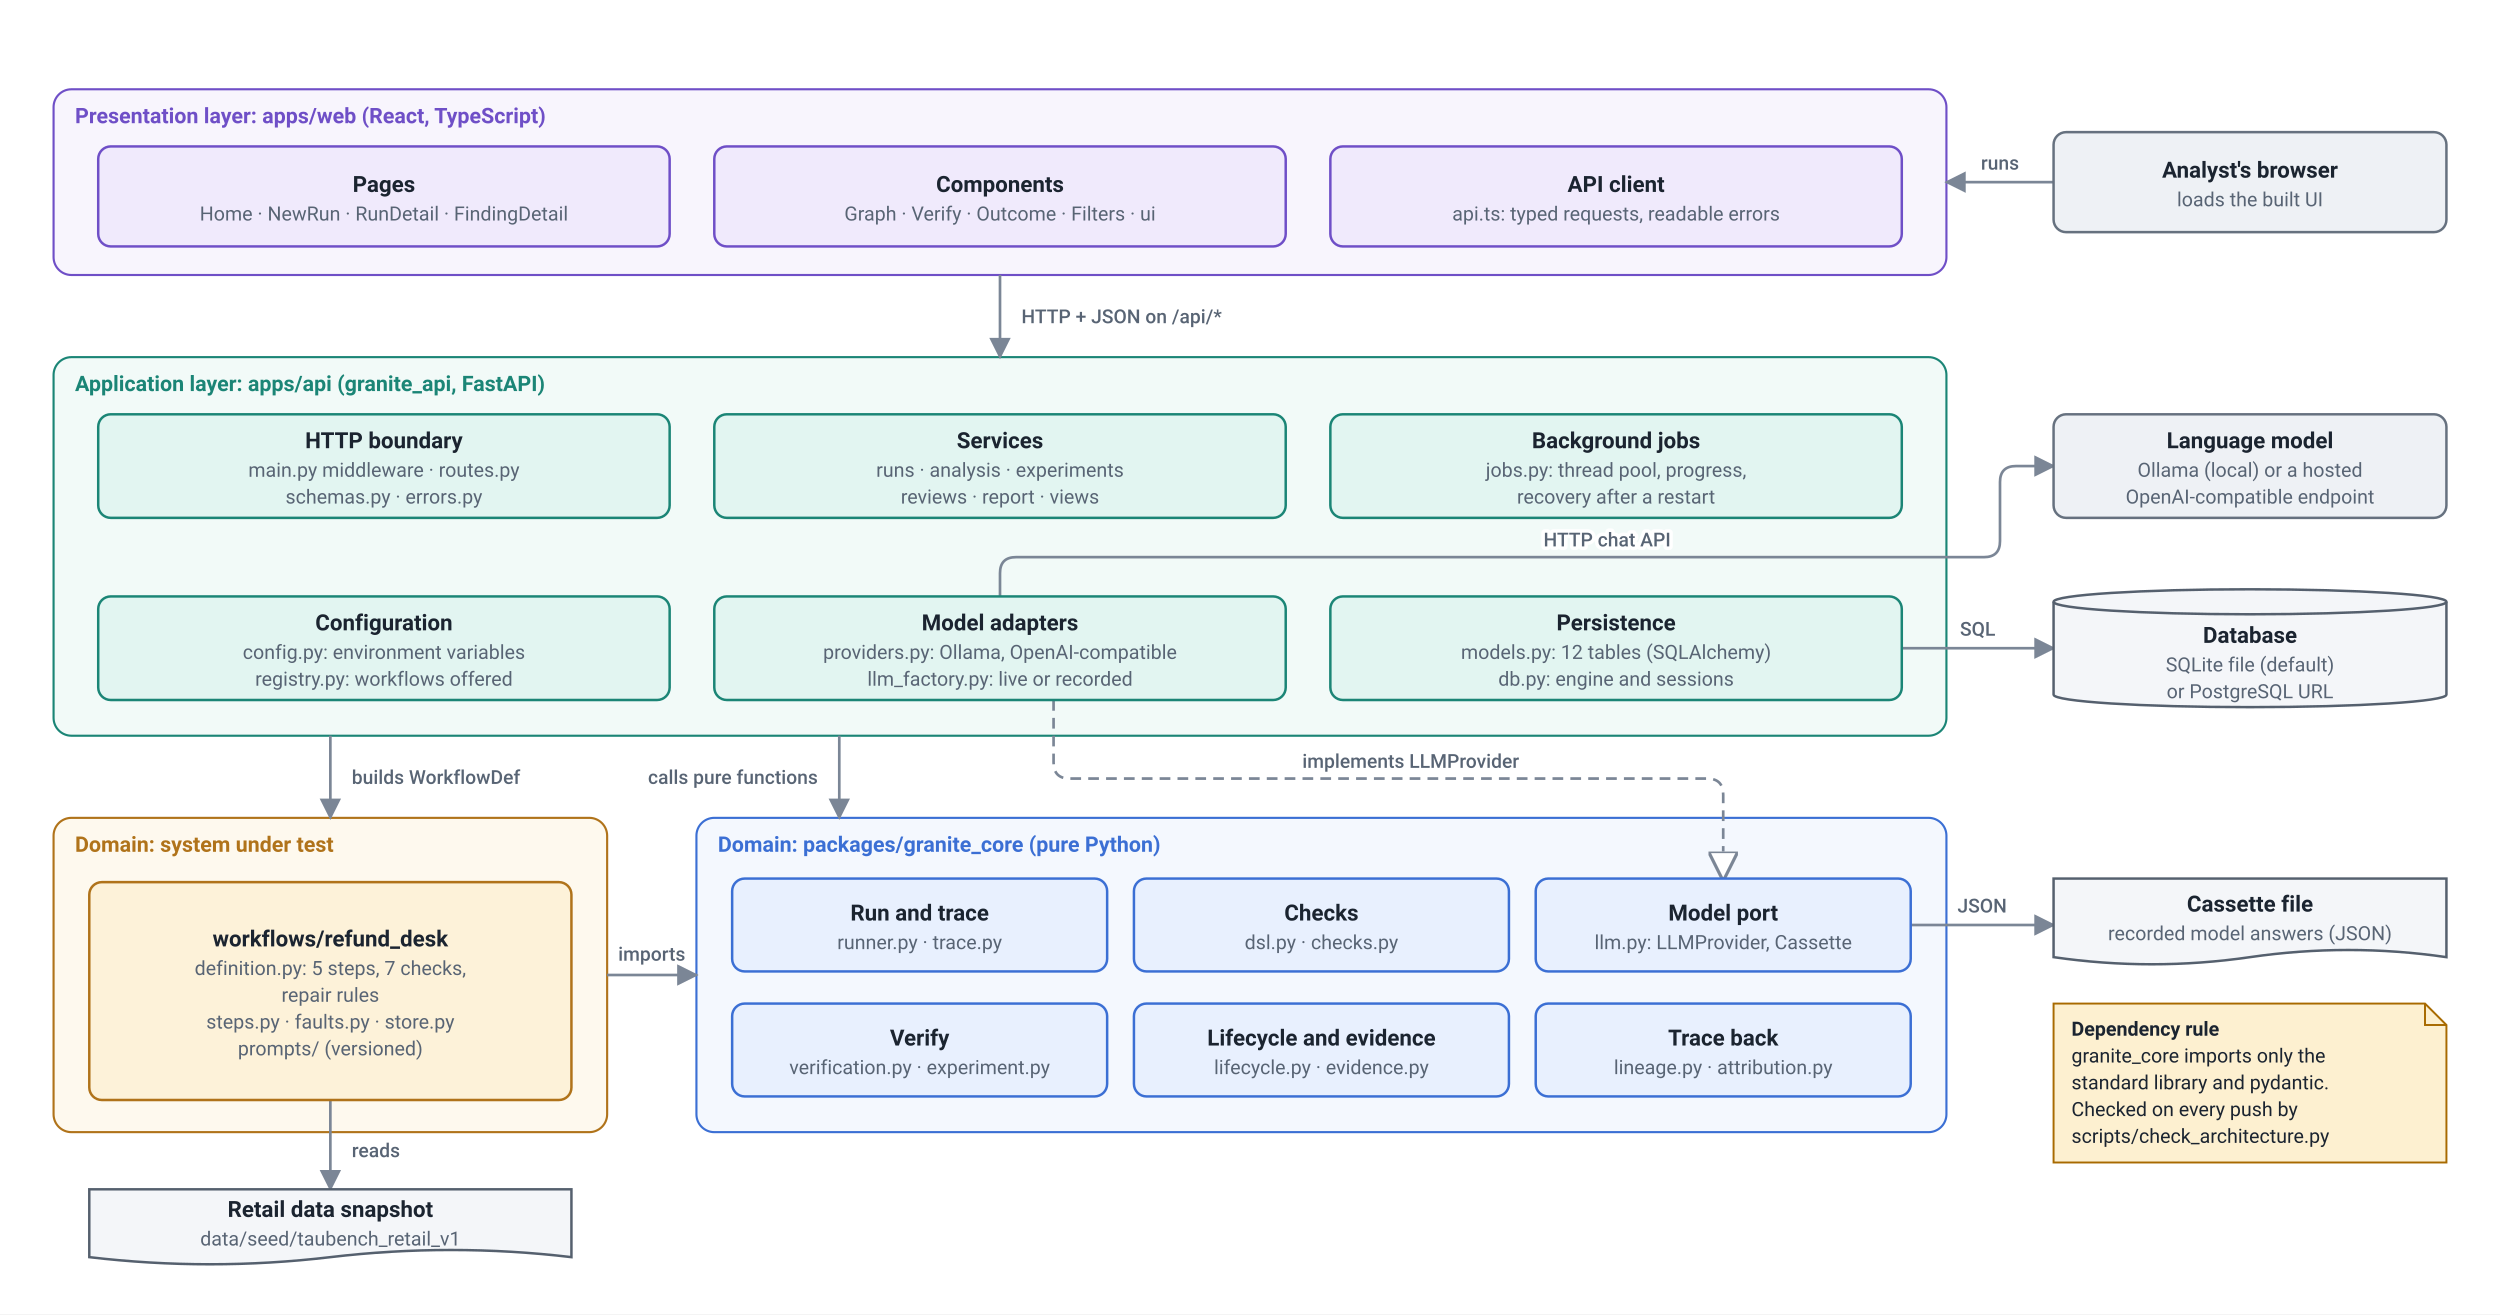
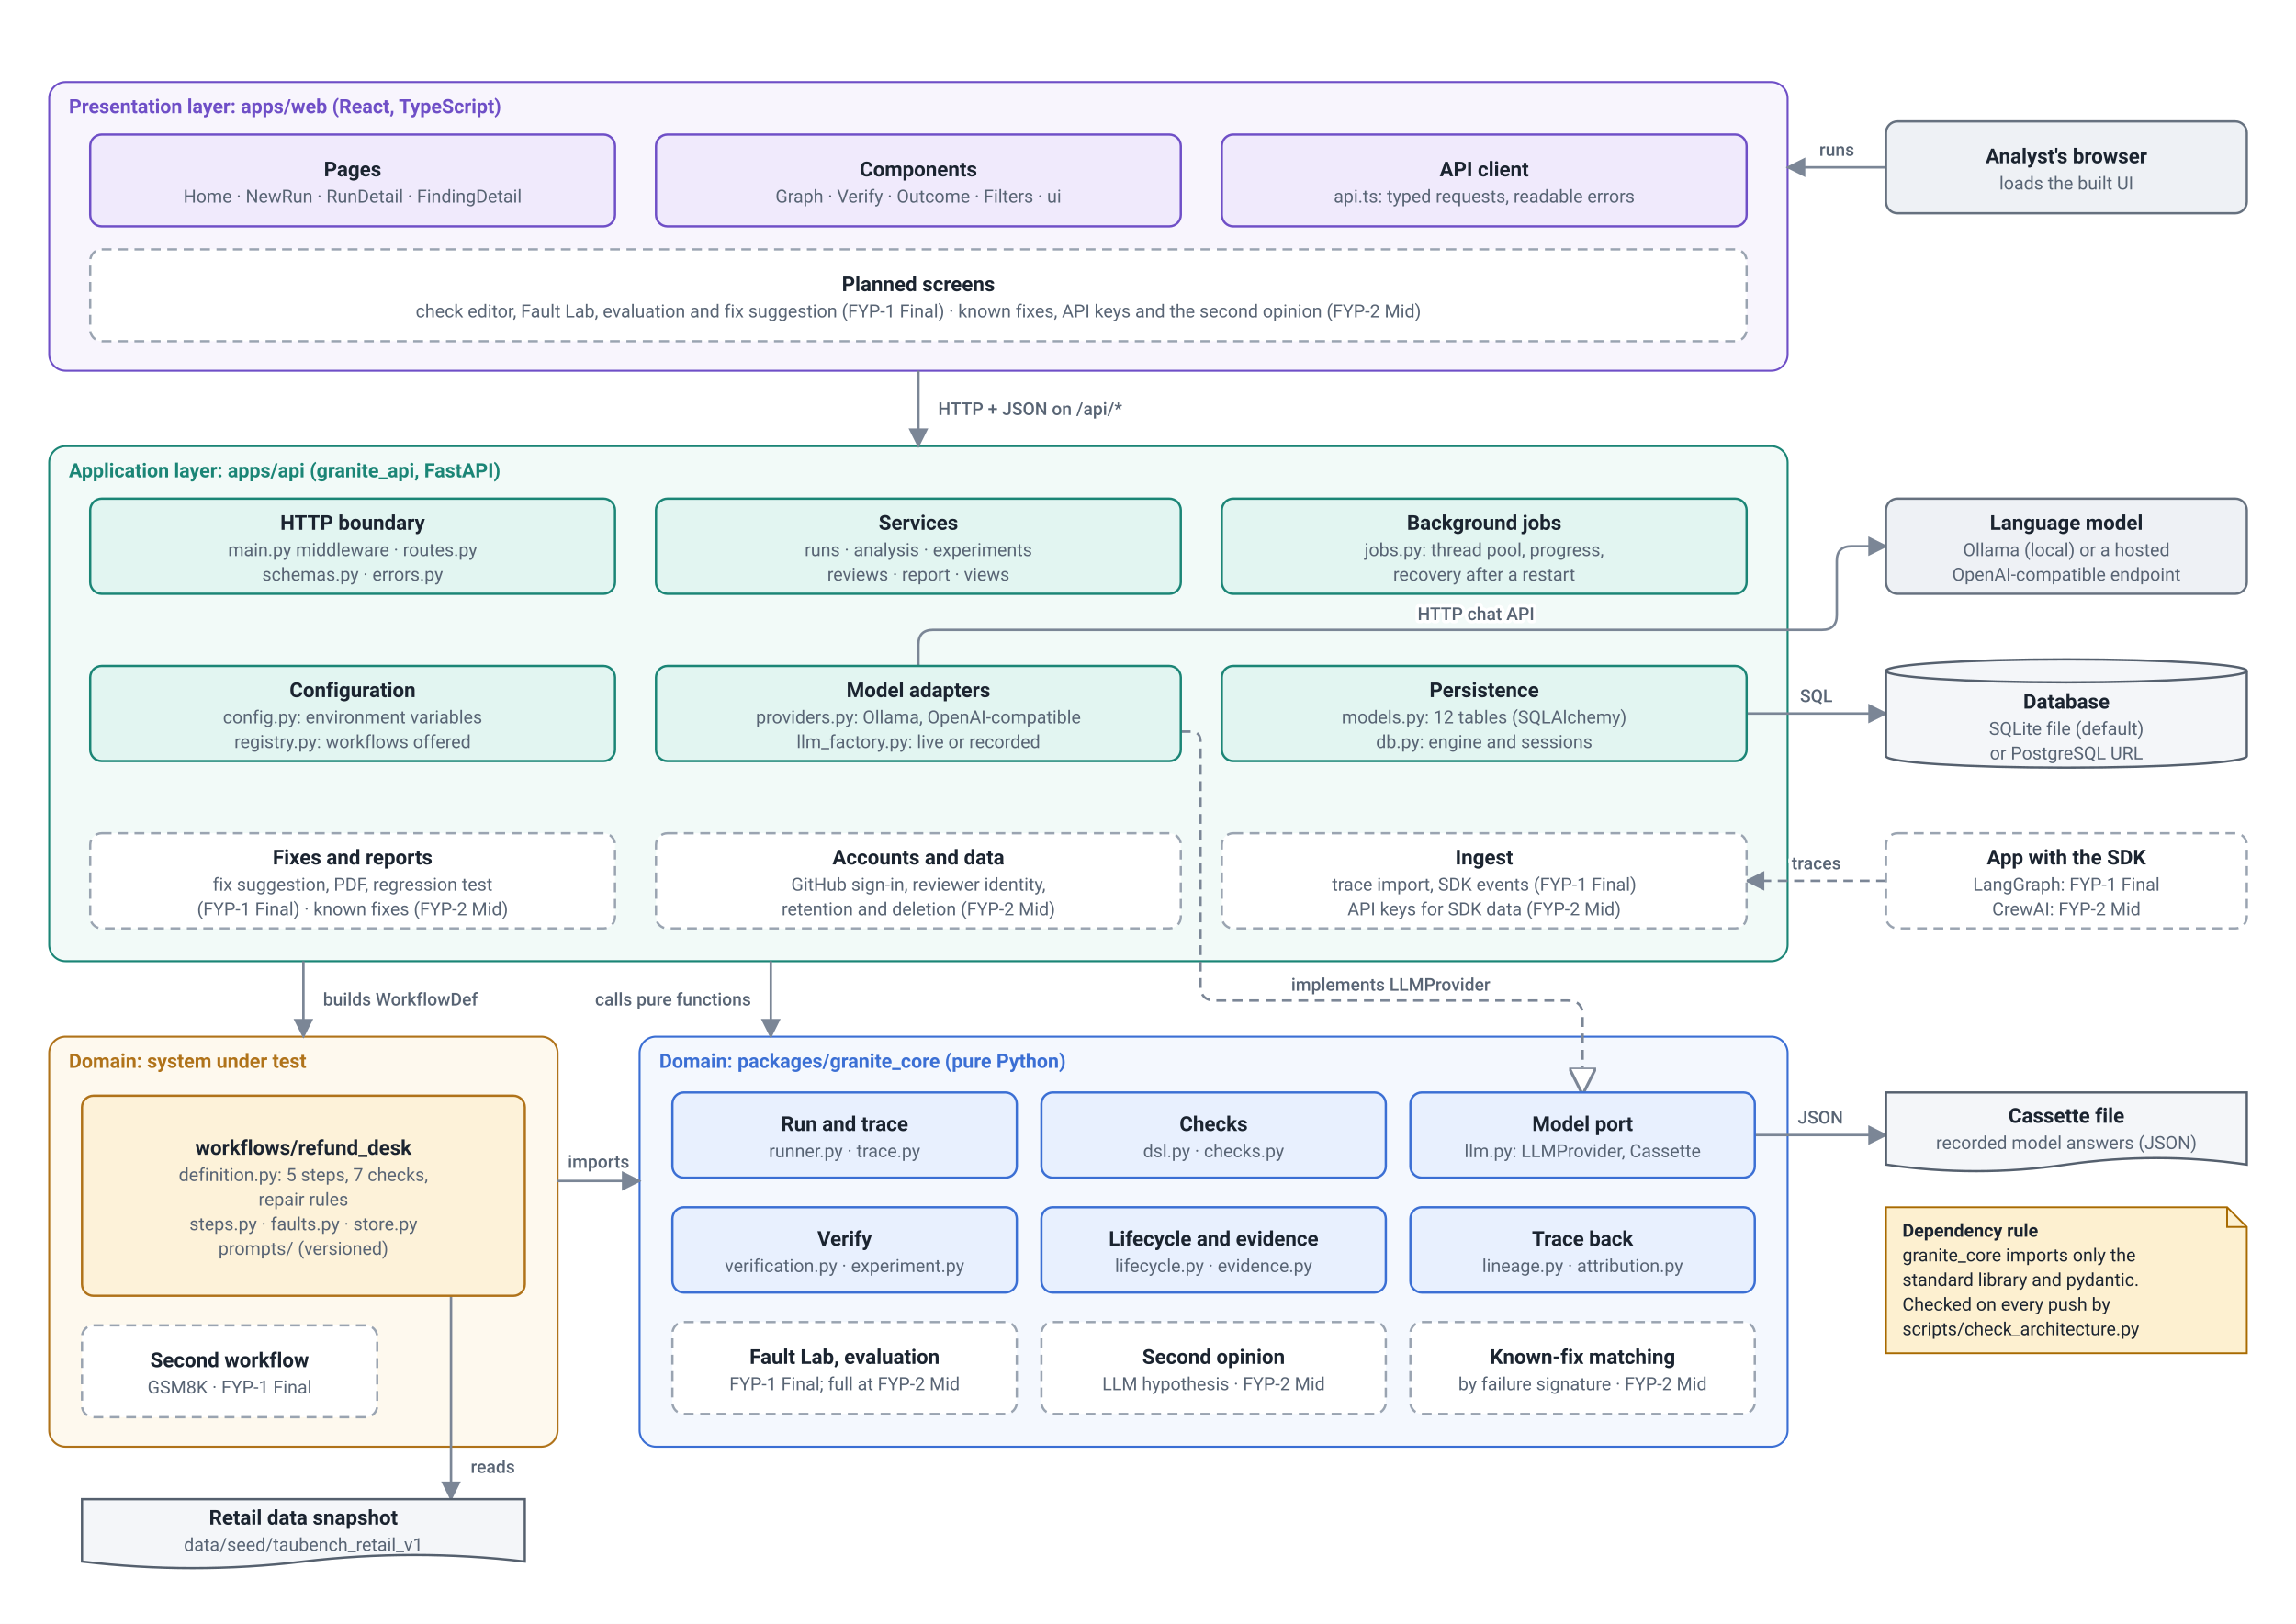
- <svg xmlns="http://www.w3.org/2000/svg" viewBox="0 0 1400 736" width="1400" height="736" role="img" aria-labelledby="layer-diagram-t layer-diagram-d" data-diagram="layer-diagram">
+ <svg xmlns="http://www.w3.org/2000/svg" viewBox="0 0 1400 990" width="1400" height="990" role="img" aria-labelledby="layer-diagram-t layer-diagram-d" data-diagram="layer-diagram">
  <style>text{font-family:'Segoe UI', system-ui, -apple-system, Roboto, 'Helvetica Neue', Arial, sans-serif;} .halo{paint-order:stroke;stroke:#ffffff;stroke-width:4px;stroke-linejoin:round;} .node:focus{outline:none;} .node:focus &gt; :first-child, .node:focus &gt; rect{stroke-width:2.6;}</style>
  <defs>
    <marker id="layer-diagram-arrow" viewBox="0 0 10 10" refX="9" refY="5" markerWidth="8" markerHeight="8" orient="auto-start-reverse">
      <path d="M0 0 L10 5 L0 10 Z" fill="#7b8696" />
    </marker>
    <marker id="layer-diagram-open" viewBox="0 0 10 10" refX="9" refY="5" markerWidth="9" markerHeight="9" orient="auto-start-reverse">
      <path d="M0 0 L10 5 L0 10" fill="none" stroke="#7b8696" stroke-width="1.6" />
    </marker>
    <marker id="layer-diagram-tri" viewBox="0 0 12 12" refX="11" refY="6" markerWidth="11" markerHeight="11" orient="auto-start-reverse">
      <path d="M0 0 L12 6 L0 12 Z" fill="#fff" stroke="#7b8696" stroke-width="1.3" />
    </marker>
    <marker id="layer-diagram-diamond" viewBox="0 0 16 10" refX="15" refY="5" markerWidth="13" markerHeight="9" orient="auto-start-reverse">
      <path d="M0 5 L8 0 L16 5 L8 10 Z" fill="#7b8696" />
    </marker>
    <marker id="layer-diagram-odiamond" viewBox="0 0 16 10" refX="15" refY="5" markerWidth="13" markerHeight="9" orient="auto-start-reverse">
      <path d="M0 5 L8 0 L16 5 L8 10 Z" fill="#fff" stroke="#7b8696" stroke-width="1.3" />
    </marker>
    <marker id="layer-diagram-many" viewBox="0 0 12 12" refX="11" refY="6" markerWidth="11" markerHeight="11" orient="auto-start-reverse">
      <path d="M0 6 H12 M2 6 L12 1 M2 6 L12 11" fill="none" stroke="#7b8696" stroke-width="1.4" />
    </marker>
    <marker id="layer-diagram-one" viewBox="0 0 12 12" refX="11" refY="6" markerWidth="11" markerHeight="11" orient="auto-start-reverse">
      <path d="M0 6 H12 M7 1 V11" fill="none" stroke="#7b8696" stroke-width="1.4" />
    </marker>
    <marker id="layer-diagram-dot" viewBox="0 0 10 10" refX="5" refY="5" markerWidth="7" markerHeight="7">
      <circle cx="5" cy="5" r="4" fill="#7b8696" />
    </marker>
  </defs>
-   <rect width="1400" height="736" fill="#ffffff" />
+   <rect width="1400" height="990" fill="#ffffff" />
  <g class="frame" data-id="L1">
-     <rect x="30" y="50" width="1060" height="104" rx="10" fill="#f0eafc" fill-opacity="0.45" stroke="#6f4fc7" stroke-width="1.2" />
+     <rect x="30" y="50" width="1060" height="176" rx="10" fill="#f0eafc" fill-opacity="0.45" stroke="#6f4fc7" stroke-width="1.2" />
    <text x="42.0" y="69.0" text-anchor="start" style="font-size:12px;font-weight:700;fill:#6f4fc7;">Presentation layer: apps/web (React, TypeScript)</text>
  </g>
  <g class="frame" data-id="L2">
-     <rect x="30" y="200" width="1060" height="212" rx="10" fill="#e2f5f1" fill-opacity="0.45" stroke="#1b8576" stroke-width="1.2" />
-     <text x="42.0" y="219.0" text-anchor="start" style="font-size:12px;font-weight:700;fill:#1b8576;">Application layer: apps/api (granite_api, FastAPI)</text>
+     <rect x="30" y="272" width="1060" height="314" rx="10" fill="#e2f5f1" fill-opacity="0.45" stroke="#1b8576" stroke-width="1.2" />
+     <text x="42.0" y="291.0" text-anchor="start" style="font-size:12px;font-weight:700;fill:#1b8576;">Application layer: apps/api (granite_api, FastAPI)</text>
  </g>
  <g class="frame" data-id="L3a">
-     <rect x="30" y="458" width="310" height="176" rx="10" fill="#fdf2d9" fill-opacity="0.45" stroke="#b0731a" stroke-width="1.2" />
-     <text x="42.0" y="477.0" text-anchor="start" style="font-size:12px;font-weight:700;fill:#b0731a;">Domain: system under test</text>
+     <rect x="30" y="632" width="310" height="250" rx="10" fill="#fdf2d9" fill-opacity="0.45" stroke="#b0731a" stroke-width="1.2" />
+     <text x="42.0" y="651.0" text-anchor="start" style="font-size:12px;font-weight:700;fill:#b0731a;">Domain: system under test</text>
  </g>
  <g class="frame" data-id="L3b">
-     <rect x="390" y="458" width="700" height="176" rx="10" fill="#e8f0fe" fill-opacity="0.45" stroke="#3b6fd4" stroke-width="1.2" />
-     <text x="402.0" y="477.0" text-anchor="start" style="font-size:12px;font-weight:700;fill:#3b6fd4;">Domain: packages/granite_core (pure Python)</text>
+     <rect x="390" y="632" width="700" height="250" rx="10" fill="#e8f0fe" fill-opacity="0.45" stroke="#3b6fd4" stroke-width="1.2" />
+     <text x="402.0" y="651.0" text-anchor="start" style="font-size:12px;font-weight:700;fill:#3b6fd4;">Domain: packages/granite_core (pure Python)</text>
  </g>
  <g class="edge" data-from="browser" data-to="L1">
    <path d="M1150.0 102.0 L1090.0 102.0" fill="none" stroke="#7b8696" stroke-width="1.5" marker-end="url(#layer-diagram-arrow)" />
  </g>
  <g class="edge" data-from="L1" data-to="L2">
-     <path d="M560.0 154.0 L560.0 200.0" fill="none" stroke="#7b8696" stroke-width="1.5" marker-end="url(#layer-diagram-arrow)" />
+     <path d="M560.0 226.0 L560.0 272.0" fill="none" stroke="#7b8696" stroke-width="1.5" marker-end="url(#layer-diagram-arrow)" />
  </g>
  <g class="edge" data-from="L2" data-to="L3a">
-     <path d="M185.0 412.0 L185.0 458.0" fill="none" stroke="#7b8696" stroke-width="1.5" marker-end="url(#layer-diagram-arrow)" />
+     <path d="M185.0 586.0 L185.0 632.0" fill="none" stroke="#7b8696" stroke-width="1.5" marker-end="url(#layer-diagram-arrow)" />
  </g>
  <g class="edge" data-from="L2" data-to="L3b">
-     <path d="M470.0 412.0 L470.0 458.0" fill="none" stroke="#7b8696" stroke-width="1.5" marker-end="url(#layer-diagram-arrow)" />
+     <path d="M470.0 586.0 L470.0 632.0" fill="none" stroke="#7b8696" stroke-width="1.5" marker-end="url(#layer-diagram-arrow)" />
  </g>
  <g class="edge" data-from="L3a" data-to="L3b">
-     <path d="M340.0 546.0 L390.0 546.0" fill="none" stroke="#7b8696" stroke-width="1.5" marker-end="url(#layer-diagram-arrow)" />
+     <path d="M340.0 720.0 L390.0 720.0" fill="none" stroke="#7b8696" stroke-width="1.5" marker-end="url(#layer-diagram-arrow)" />
  </g>
  <g class="edge" data-from="adapters" data-to="c-llm">
-     <path d="M590.0 392.0 L590.0 427.0 Q590.0 436.0 599.0 436.0 L956.0 436.0 Q965.0 436.0 965.0 445.0 L965.0 492.0" fill="none" stroke="#7b8696" stroke-width="1.5" stroke-dasharray="6 4" marker-end="url(#layer-diagram-tri)" />
+     <path d="M720.0 446.0 L726.0 446.0 Q732.0 446.0 732.0 452.0 L732.0 601.0 Q732.0 610.0 741.0 610.0 L956.0 610.0 Q965.0 610.0 965.0 619.0 L965.0 666.0" fill="none" stroke="#7b8696" stroke-width="1.5" stroke-dasharray="6 4" marker-end="url(#layer-diagram-tri)" />
  </g>
  <g class="edge" data-from="persist" data-to="db">
-     <path d="M1065.0 363.0 L1150.0 363.0" fill="none" stroke="#7b8696" stroke-width="1.5" marker-end="url(#layer-diagram-arrow)" />
+     <path d="M1065.0 435.0 L1150.0 435.0" fill="none" stroke="#7b8696" stroke-width="1.5" marker-end="url(#layer-diagram-arrow)" />
  </g>
  <g class="edge" data-from="adapters" data-to="model">
-     <path d="M560.0 334.0 L560.0 321.0 Q560.0 312.0 569.0 312.0 L1111.0 312.0 Q1120.0 312.0 1120.0 303.0 L1120.0 270.0 Q1120.0 261.0 1129.0 261.0 L1150.0 261.0" fill="none" stroke="#7b8696" stroke-width="1.5" marker-end="url(#layer-diagram-arrow)" />
+     <path d="M560.0 406.0 L560.0 393.0 Q560.0 384.0 569.0 384.0 L1111.0 384.0 Q1120.0 384.0 1120.0 375.0 L1120.0 342.0 Q1120.0 333.0 1129.0 333.0 L1150.0 333.0" fill="none" stroke="#7b8696" stroke-width="1.5" marker-end="url(#layer-diagram-arrow)" />
+   </g>
+   <g class="edge" data-from="sdkapp" data-to="a-ingest">
+     <path d="M1150.0 537.0 L1065.0 537.0" fill="none" stroke="#7b8696" stroke-width="1.5" stroke-dasharray="6 4" marker-end="url(#layer-diagram-arrow)" />
  </g>
  <g class="edge" data-from="c-llm" data-to="cassette">
-     <path d="M1070.0 518.0 L1150.0 518.0" fill="none" stroke="#7b8696" stroke-width="1.5" marker-end="url(#layer-diagram-arrow)" />
+     <path d="M1070.0 692.0 L1150.0 692.0" fill="none" stroke="#7b8696" stroke-width="1.5" marker-end="url(#layer-diagram-arrow)" />
  </g>
  <g class="edge" data-from="refund" data-to="snapshot">
-     <path d="M185.0 616.0 L185.0 666.0" fill="none" stroke="#7b8696" stroke-width="1.5" marker-end="url(#layer-diagram-arrow)" />
+     <path d="M275.0 790.0 L275.0 914.0" fill="none" stroke="#7b8696" stroke-width="1.5" marker-end="url(#layer-diagram-arrow)" />
  </g>
  <g class="node" data-id="pages" tabindex="0">
    <rect x="55" y="82" width="320" height="56" rx="7" fill="#f0eafc" stroke="#6f4fc7" stroke-width="1.4" />
    <text x="215.0" y="107.5" text-anchor="middle" style="font-size:12.5px;font-weight:650;fill:#1b2430;">Pages</text>
    <text x="215.0" y="123.5" text-anchor="middle" style="font-size:11px;font-weight:400;fill:#586474;">Home · NewRun · RunDetail · FindingDetail</text>
  </g>
  <g class="node" data-id="comps" tabindex="0">
    <rect x="400" y="82" width="320" height="56" rx="7" fill="#f0eafc" stroke="#6f4fc7" stroke-width="1.4" />
    <text x="560.0" y="107.5" text-anchor="middle" style="font-size:12.5px;font-weight:650;fill:#1b2430;">Components</text>
    <text x="560.0" y="123.5" text-anchor="middle" style="font-size:11px;font-weight:400;fill:#586474;">Graph · Verify · Outcome · Filters · ui</text>
  </g>
  <g class="node" data-id="client" tabindex="0">
    <rect x="745" y="82" width="320" height="56" rx="7" fill="#f0eafc" stroke="#6f4fc7" stroke-width="1.4" />
    <text x="905.0" y="107.5" text-anchor="middle" style="font-size:12.5px;font-weight:650;fill:#1b2430;">API client</text>
    <text x="905.0" y="123.5" text-anchor="middle" style="font-size:11px;font-weight:400;fill:#586474;">api.ts: typed requests, readable errors</text>
  </g>
+   <g class="node" data-id="p-screens" tabindex="0">
+     <rect x="55" y="152" width="1010" height="56" rx="7" fill="#ffffff" stroke="#9aa4b1" stroke-width="1.4" stroke-dasharray="6 4" />
+     <text x="560.0" y="177.5" text-anchor="middle" style="font-size:12.5px;font-weight:650;fill:#1b2430;">Planned screens</text>
+     <text x="560.0" y="193.5" text-anchor="middle" style="font-size:11px;font-weight:400;fill:#586474;">check editor, Fault Lab, evaluation and fix suggestion (FYP-1 Final) · known fixes, API keys and the second opinion (FYP-2 Mid)</text>
+   </g>
  <g class="node" data-id="http" tabindex="0">
-     <rect x="55" y="232" width="320" height="58" rx="7" fill="#e2f5f1" stroke="#1b8576" stroke-width="1.4" />
-     <text x="215.0" y="251.0" text-anchor="middle" style="font-size:12.5px;font-weight:650;fill:#1b2430;">HTTP boundary</text>
-     <text x="215.0" y="267.0" text-anchor="middle" style="font-size:11px;font-weight:400;fill:#586474;">main.py middleware · routes.py</text>
-     <text x="215.0" y="282.0" text-anchor="middle" style="font-size:11px;font-weight:400;fill:#586474;">schemas.py · errors.py</text>
+     <rect x="55" y="304" width="320" height="58" rx="7" fill="#e2f5f1" stroke="#1b8576" stroke-width="1.4" />
+     <text x="215.0" y="323.0" text-anchor="middle" style="font-size:12.5px;font-weight:650;fill:#1b2430;">HTTP boundary</text>
+     <text x="215.0" y="339.0" text-anchor="middle" style="font-size:11px;font-weight:400;fill:#586474;">main.py middleware · routes.py</text>
+     <text x="215.0" y="354.0" text-anchor="middle" style="font-size:11px;font-weight:400;fill:#586474;">schemas.py · errors.py</text>
  </g>
  <g class="node" data-id="services" tabindex="0">
-     <rect x="400" y="232" width="320" height="58" rx="7" fill="#e2f5f1" stroke="#1b8576" stroke-width="1.4" />
-     <text x="560.0" y="251.0" text-anchor="middle" style="font-size:12.5px;font-weight:650;fill:#1b2430;">Services</text>
-     <text x="560.0" y="267.0" text-anchor="middle" style="font-size:11px;font-weight:400;fill:#586474;">runs · analysis · experiments</text>
-     <text x="560.0" y="282.0" text-anchor="middle" style="font-size:11px;font-weight:400;fill:#586474;">reviews · report · views</text>
+     <rect x="400" y="304" width="320" height="58" rx="7" fill="#e2f5f1" stroke="#1b8576" stroke-width="1.4" />
+     <text x="560.0" y="323.0" text-anchor="middle" style="font-size:12.5px;font-weight:650;fill:#1b2430;">Services</text>
+     <text x="560.0" y="339.0" text-anchor="middle" style="font-size:11px;font-weight:400;fill:#586474;">runs · analysis · experiments</text>
+     <text x="560.0" y="354.0" text-anchor="middle" style="font-size:11px;font-weight:400;fill:#586474;">reviews · report · views</text>
  </g>
  <g class="node" data-id="jobs" tabindex="0">
-     <rect x="745" y="232" width="320" height="58" rx="7" fill="#e2f5f1" stroke="#1b8576" stroke-width="1.4" />
-     <text x="905.0" y="251.0" text-anchor="middle" style="font-size:12.5px;font-weight:650;fill:#1b2430;">Background jobs</text>
-     <text x="905.0" y="267.0" text-anchor="middle" style="font-size:11px;font-weight:400;fill:#586474;">jobs.py: thread pool, progress,</text>
-     <text x="905.0" y="282.0" text-anchor="middle" style="font-size:11px;font-weight:400;fill:#586474;">recovery after a restart</text>
+     <rect x="745" y="304" width="320" height="58" rx="7" fill="#e2f5f1" stroke="#1b8576" stroke-width="1.4" />
+     <text x="905.0" y="323.0" text-anchor="middle" style="font-size:12.5px;font-weight:650;fill:#1b2430;">Background jobs</text>
+     <text x="905.0" y="339.0" text-anchor="middle" style="font-size:11px;font-weight:400;fill:#586474;">jobs.py: thread pool, progress,</text>
+     <text x="905.0" y="354.0" text-anchor="middle" style="font-size:11px;font-weight:400;fill:#586474;">recovery after a restart</text>
  </g>
  <g class="node" data-id="config" tabindex="0">
-     <rect x="55" y="334" width="320" height="58" rx="7" fill="#e2f5f1" stroke="#1b8576" stroke-width="1.4" />
-     <text x="215.0" y="353.0" text-anchor="middle" style="font-size:12.5px;font-weight:650;fill:#1b2430;">Configuration</text>
-     <text x="215.0" y="369.0" text-anchor="middle" style="font-size:11px;font-weight:400;fill:#586474;">config.py: environment variables</text>
-     <text x="215.0" y="384.0" text-anchor="middle" style="font-size:11px;font-weight:400;fill:#586474;">registry.py: workflows offered</text>
+     <rect x="55" y="406" width="320" height="58" rx="7" fill="#e2f5f1" stroke="#1b8576" stroke-width="1.4" />
+     <text x="215.0" y="425.0" text-anchor="middle" style="font-size:12.5px;font-weight:650;fill:#1b2430;">Configuration</text>
+     <text x="215.0" y="441.0" text-anchor="middle" style="font-size:11px;font-weight:400;fill:#586474;">config.py: environment variables</text>
+     <text x="215.0" y="456.0" text-anchor="middle" style="font-size:11px;font-weight:400;fill:#586474;">registry.py: workflows offered</text>
  </g>
  <g class="node" data-id="adapters" tabindex="0">
-     <rect x="400" y="334" width="320" height="58" rx="7" fill="#e2f5f1" stroke="#1b8576" stroke-width="1.4" />
-     <text x="560.0" y="353.0" text-anchor="middle" style="font-size:12.5px;font-weight:650;fill:#1b2430;">Model adapters</text>
-     <text x="560.0" y="369.0" text-anchor="middle" style="font-size:11px;font-weight:400;fill:#586474;">providers.py: Ollama, OpenAI-compatible</text>
-     <text x="560.0" y="384.0" text-anchor="middle" style="font-size:11px;font-weight:400;fill:#586474;">llm_factory.py: live or recorded</text>
+     <rect x="400" y="406" width="320" height="58" rx="7" fill="#e2f5f1" stroke="#1b8576" stroke-width="1.4" />
+     <text x="560.0" y="425.0" text-anchor="middle" style="font-size:12.5px;font-weight:650;fill:#1b2430;">Model adapters</text>
+     <text x="560.0" y="441.0" text-anchor="middle" style="font-size:11px;font-weight:400;fill:#586474;">providers.py: Ollama, OpenAI-compatible</text>
+     <text x="560.0" y="456.0" text-anchor="middle" style="font-size:11px;font-weight:400;fill:#586474;">llm_factory.py: live or recorded</text>
  </g>
  <g class="node" data-id="persist" tabindex="0">
-     <rect x="745" y="334" width="320" height="58" rx="7" fill="#e2f5f1" stroke="#1b8576" stroke-width="1.4" />
-     <text x="905.0" y="353.0" text-anchor="middle" style="font-size:12.5px;font-weight:650;fill:#1b2430;">Persistence</text>
-     <text x="905.0" y="369.0" text-anchor="middle" style="font-size:11px;font-weight:400;fill:#586474;">models.py: 12 tables (SQLAlchemy)</text>
-     <text x="905.0" y="384.0" text-anchor="middle" style="font-size:11px;font-weight:400;fill:#586474;">db.py: engine and sessions</text>
+     <rect x="745" y="406" width="320" height="58" rx="7" fill="#e2f5f1" stroke="#1b8576" stroke-width="1.4" />
+     <text x="905.0" y="425.0" text-anchor="middle" style="font-size:12.5px;font-weight:650;fill:#1b2430;">Persistence</text>
+     <text x="905.0" y="441.0" text-anchor="middle" style="font-size:11px;font-weight:400;fill:#586474;">models.py: 12 tables (SQLAlchemy)</text>
+     <text x="905.0" y="456.0" text-anchor="middle" style="font-size:11px;font-weight:400;fill:#586474;">db.py: engine and sessions</text>
+   </g>
+   <g class="node" data-id="a-fixes" tabindex="0">
+     <rect x="55" y="508" width="320" height="58" rx="7" fill="#ffffff" stroke="#9aa4b1" stroke-width="1.4" stroke-dasharray="6 4" />
+     <text x="215.0" y="527.0" text-anchor="middle" style="font-size:12.5px;font-weight:650;fill:#1b2430;">Fixes and reports</text>
+     <text x="215.0" y="543.0" text-anchor="middle" style="font-size:11px;font-weight:400;fill:#586474;">fix suggestion, PDF, regression test</text>
+     <text x="215.0" y="558.0" text-anchor="middle" style="font-size:11px;font-weight:400;fill:#586474;">(FYP-1 Final) · known fixes (FYP-2 Mid)</text>
+   </g>
+   <g class="node" data-id="a-accounts" tabindex="0">
+     <rect x="400" y="508" width="320" height="58" rx="7" fill="#ffffff" stroke="#9aa4b1" stroke-width="1.4" stroke-dasharray="6 4" />
+     <text x="560.0" y="527.0" text-anchor="middle" style="font-size:12.5px;font-weight:650;fill:#1b2430;">Accounts and data</text>
+     <text x="560.0" y="543.0" text-anchor="middle" style="font-size:11px;font-weight:400;fill:#586474;">GitHub sign-in, reviewer identity,</text>
+     <text x="560.0" y="558.0" text-anchor="middle" style="font-size:11px;font-weight:400;fill:#586474;">retention and deletion (FYP-2 Mid)</text>
+   </g>
+   <g class="node" data-id="a-ingest" tabindex="0">
+     <rect x="745" y="508" width="320" height="58" rx="7" fill="#ffffff" stroke="#9aa4b1" stroke-width="1.4" stroke-dasharray="6 4" />
+     <text x="905.0" y="527.0" text-anchor="middle" style="font-size:12.5px;font-weight:650;fill:#1b2430;">Ingest</text>
+     <text x="905.0" y="543.0" text-anchor="middle" style="font-size:11px;font-weight:400;fill:#586474;">trace import, SDK events (FYP-1 Final)</text>
+     <text x="905.0" y="558.0" text-anchor="middle" style="font-size:11px;font-weight:400;fill:#586474;">API keys for SDK data (FYP-2 Mid)</text>
  </g>
  <g class="node" data-id="refund" tabindex="0">
-     <rect x="50" y="494" width="270" height="122" rx="7" fill="#fdf2d9" stroke="#b0731a" stroke-width="1.4" />
-     <text x="185.0" y="530.0" text-anchor="middle" style="font-size:12.5px;font-weight:650;fill:#1b2430;">workflows/refund_desk</text>
-     <text x="185.0" y="546.0" text-anchor="middle" style="font-size:11px;font-weight:400;fill:#586474;">definition.py: 5 steps, 7 checks,</text>
-     <text x="185.0" y="561.0" text-anchor="middle" style="font-size:11px;font-weight:400;fill:#586474;">repair rules</text>
-     <text x="185.0" y="576.0" text-anchor="middle" style="font-size:11px;font-weight:400;fill:#586474;">steps.py · faults.py · store.py</text>
-     <text x="185.0" y="591.0" text-anchor="middle" style="font-size:11px;font-weight:400;fill:#586474;">prompts/ (versioned)</text>
+     <rect x="50" y="668" width="270" height="122" rx="7" fill="#fdf2d9" stroke="#b0731a" stroke-width="1.4" />
+     <text x="185.0" y="704.0" text-anchor="middle" style="font-size:12.5px;font-weight:650;fill:#1b2430;">workflows/refund_desk</text>
+     <text x="185.0" y="720.0" text-anchor="middle" style="font-size:11px;font-weight:400;fill:#586474;">definition.py: 5 steps, 7 checks,</text>
+     <text x="185.0" y="735.0" text-anchor="middle" style="font-size:11px;font-weight:400;fill:#586474;">repair rules</text>
+     <text x="185.0" y="750.0" text-anchor="middle" style="font-size:11px;font-weight:400;fill:#586474;">steps.py · faults.py · store.py</text>
+     <text x="185.0" y="765.0" text-anchor="middle" style="font-size:11px;font-weight:400;fill:#586474;">prompts/ (versioned)</text>
+   </g>
+   <g class="node" data-id="w-second" tabindex="0">
+     <rect x="50" y="808" width="180" height="56" rx="7" fill="#ffffff" stroke="#9aa4b1" stroke-width="1.4" stroke-dasharray="6 4" />
+     <text x="140.0" y="833.5" text-anchor="middle" style="font-size:12.5px;font-weight:650;fill:#1b2430;">Second workflow</text>
+     <text x="140.0" y="849.5" text-anchor="middle" style="font-size:11px;font-weight:400;fill:#586474;">GSM8K · FYP-1 Final</text>
  </g>
  <g class="node" data-id="c-run" tabindex="0">
-     <rect x="410" y="492" width="210" height="52" rx="7" fill="#e8f0fe" stroke="#3b6fd4" stroke-width="1.4" />
-     <text x="515.0" y="515.5" text-anchor="middle" style="font-size:12.5px;font-weight:650;fill:#1b2430;">Run and trace</text>
-     <text x="515.0" y="531.5" text-anchor="middle" style="font-size:11px;font-weight:400;fill:#586474;">runner.py · trace.py</text>
+     <rect x="410" y="666" width="210" height="52" rx="7" fill="#e8f0fe" stroke="#3b6fd4" stroke-width="1.4" />
+     <text x="515.0" y="689.5" text-anchor="middle" style="font-size:12.5px;font-weight:650;fill:#1b2430;">Run and trace</text>
+     <text x="515.0" y="705.5" text-anchor="middle" style="font-size:11px;font-weight:400;fill:#586474;">runner.py · trace.py</text>
  </g>
  <g class="node" data-id="c-chk" tabindex="0">
-     <rect x="635" y="492" width="210" height="52" rx="7" fill="#e8f0fe" stroke="#3b6fd4" stroke-width="1.4" />
-     <text x="740.0" y="515.5" text-anchor="middle" style="font-size:12.5px;font-weight:650;fill:#1b2430;">Checks</text>
-     <text x="740.0" y="531.5" text-anchor="middle" style="font-size:11px;font-weight:400;fill:#586474;">dsl.py · checks.py</text>
+     <rect x="635" y="666" width="210" height="52" rx="7" fill="#e8f0fe" stroke="#3b6fd4" stroke-width="1.4" />
+     <text x="740.0" y="689.5" text-anchor="middle" style="font-size:12.5px;font-weight:650;fill:#1b2430;">Checks</text>
+     <text x="740.0" y="705.5" text-anchor="middle" style="font-size:11px;font-weight:400;fill:#586474;">dsl.py · checks.py</text>
  </g>
  <g class="node" data-id="c-llm" tabindex="0">
-     <rect x="860" y="492" width="210" height="52" rx="7" fill="#e8f0fe" stroke="#3b6fd4" stroke-width="1.4" />
-     <text x="965.0" y="515.5" text-anchor="middle" style="font-size:12.5px;font-weight:650;fill:#1b2430;">Model port</text>
-     <text x="965.0" y="531.5" text-anchor="middle" style="font-size:11px;font-weight:400;fill:#586474;">llm.py: LLMProvider, Cassette</text>
+     <rect x="860" y="666" width="210" height="52" rx="7" fill="#e8f0fe" stroke="#3b6fd4" stroke-width="1.4" />
+     <text x="965.0" y="689.5" text-anchor="middle" style="font-size:12.5px;font-weight:650;fill:#1b2430;">Model port</text>
+     <text x="965.0" y="705.5" text-anchor="middle" style="font-size:11px;font-weight:400;fill:#586474;">llm.py: LLMProvider, Cassette</text>
  </g>
  <g class="node" data-id="c-ver" tabindex="0">
-     <rect x="410" y="562" width="210" height="52" rx="7" fill="#e8f0fe" stroke="#3b6fd4" stroke-width="1.4" />
-     <text x="515.0" y="585.5" text-anchor="middle" style="font-size:12.5px;font-weight:650;fill:#1b2430;">Verify</text>
-     <text x="515.0" y="601.5" text-anchor="middle" style="font-size:11px;font-weight:400;fill:#586474;">verification.py · experiment.py</text>
+     <rect x="410" y="736" width="210" height="52" rx="7" fill="#e8f0fe" stroke="#3b6fd4" stroke-width="1.4" />
+     <text x="515.0" y="759.5" text-anchor="middle" style="font-size:12.5px;font-weight:650;fill:#1b2430;">Verify</text>
+     <text x="515.0" y="775.5" text-anchor="middle" style="font-size:11px;font-weight:400;fill:#586474;">verification.py · experiment.py</text>
  </g>
  <g class="node" data-id="c-life" tabindex="0">
-     <rect x="635" y="562" width="210" height="52" rx="7" fill="#e8f0fe" stroke="#3b6fd4" stroke-width="1.4" />
-     <text x="740.0" y="585.5" text-anchor="middle" style="font-size:12.5px;font-weight:650;fill:#1b2430;">Lifecycle and evidence</text>
-     <text x="740.0" y="601.5" text-anchor="middle" style="font-size:11px;font-weight:400;fill:#586474;">lifecycle.py · evidence.py</text>
+     <rect x="635" y="736" width="210" height="52" rx="7" fill="#e8f0fe" stroke="#3b6fd4" stroke-width="1.4" />
+     <text x="740.0" y="759.5" text-anchor="middle" style="font-size:12.5px;font-weight:650;fill:#1b2430;">Lifecycle and evidence</text>
+     <text x="740.0" y="775.5" text-anchor="middle" style="font-size:11px;font-weight:400;fill:#586474;">lifecycle.py · evidence.py</text>
  </g>
  <g class="node" data-id="c-att" tabindex="0">
-     <rect x="860" y="562" width="210" height="52" rx="7" fill="#e8f0fe" stroke="#3b6fd4" stroke-width="1.4" />
-     <text x="965.0" y="585.5" text-anchor="middle" style="font-size:12.5px;font-weight:650;fill:#1b2430;">Trace back</text>
-     <text x="965.0" y="601.5" text-anchor="middle" style="font-size:11px;font-weight:400;fill:#586474;">lineage.py · attribution.py</text>
+     <rect x="860" y="736" width="210" height="52" rx="7" fill="#e8f0fe" stroke="#3b6fd4" stroke-width="1.4" />
+     <text x="965.0" y="759.5" text-anchor="middle" style="font-size:12.5px;font-weight:650;fill:#1b2430;">Trace back</text>
+     <text x="965.0" y="775.5" text-anchor="middle" style="font-size:11px;font-weight:400;fill:#586474;">lineage.py · attribution.py</text>
+   </g>
+   <g class="node" data-id="c-eval" tabindex="0">
+     <rect x="410" y="806" width="210" height="56" rx="7" fill="#ffffff" stroke="#9aa4b1" stroke-width="1.4" stroke-dasharray="6 4" />
+     <text x="515.0" y="831.5" text-anchor="middle" style="font-size:12.5px;font-weight:650;fill:#1b2430;">Fault Lab, evaluation</text>
+     <text x="515.0" y="847.5" text-anchor="middle" style="font-size:11px;font-weight:400;fill:#586474;">FYP-1 Final; full at FYP-2 Mid</text>
+   </g>
+   <g class="node" data-id="c-second" tabindex="0">
+     <rect x="635" y="806" width="210" height="56" rx="7" fill="#ffffff" stroke="#9aa4b1" stroke-width="1.4" stroke-dasharray="6 4" />
+     <text x="740.0" y="831.5" text-anchor="middle" style="font-size:12.5px;font-weight:650;fill:#1b2430;">Second opinion</text>
+     <text x="740.0" y="847.5" text-anchor="middle" style="font-size:11px;font-weight:400;fill:#586474;">LLM hypothesis · FYP-2 Mid</text>
+   </g>
+   <g class="node" data-id="c-known" tabindex="0">
+     <rect x="860" y="806" width="210" height="56" rx="7" fill="#ffffff" stroke="#9aa4b1" stroke-width="1.4" stroke-dasharray="6 4" />
+     <text x="965.0" y="831.5" text-anchor="middle" style="font-size:12.5px;font-weight:650;fill:#1b2430;">Known-fix matching</text>
+     <text x="965.0" y="847.5" text-anchor="middle" style="font-size:11px;font-weight:400;fill:#586474;">by failure signature · FYP-2 Mid</text>
  </g>
  <g class="node" data-id="browser" tabindex="0">
    <rect x="1150" y="74" width="220" height="56" rx="7" fill="#eef1f5" stroke="#66717f" stroke-width="1.4" />
    <text x="1260.0" y="99.5" text-anchor="middle" style="font-size:12.5px;font-weight:650;fill:#1b2430;">Analyst's browser</text>
    <text x="1260.0" y="115.5" text-anchor="middle" style="font-size:11px;font-weight:400;fill:#586474;">loads the built UI</text>
  </g>
  <g class="node" data-id="model" tabindex="0">
-     <rect x="1150" y="232" width="220" height="58" rx="7" fill="#eef1f5" stroke="#66717f" stroke-width="1.4" />
-     <text x="1260.0" y="251.0" text-anchor="middle" style="font-size:12.5px;font-weight:650;fill:#1b2430;">Language model</text>
-     <text x="1260.0" y="267.0" text-anchor="middle" style="font-size:11px;font-weight:400;fill:#586474;">Ollama (local) or a hosted</text>
-     <text x="1260.0" y="282.0" text-anchor="middle" style="font-size:11px;font-weight:400;fill:#586474;">OpenAI-compatible endpoint</text>
+     <rect x="1150" y="304" width="220" height="58" rx="7" fill="#eef1f5" stroke="#66717f" stroke-width="1.4" />
+     <text x="1260.0" y="323.0" text-anchor="middle" style="font-size:12.5px;font-weight:650;fill:#1b2430;">Language model</text>
+     <text x="1260.0" y="339.0" text-anchor="middle" style="font-size:11px;font-weight:400;fill:#586474;">Ollama (local) or a hosted</text>
+     <text x="1260.0" y="354.0" text-anchor="middle" style="font-size:11px;font-weight:400;fill:#586474;">OpenAI-compatible endpoint</text>
  </g>
  <g class="node" data-id="db" tabindex="0">
-     <path d="M1150 337 A110.0 7 0 0 1 1370 337 V389 A110.0 7 0 0 1 1150 389 Z" fill="#f4f6f9" stroke="#55606e" stroke-width="1.4" />
-     <path d="M1150 337 A110.0 7 0 0 0 1370 337" fill="none" stroke="#55606e" stroke-width="1.4" />
-     <text x="1260.0" y="360.0" text-anchor="middle" style="font-size:12.5px;font-weight:650;fill:#1b2430;">Database</text>
-     <text x="1260.0" y="376.0" text-anchor="middle" style="font-size:11px;font-weight:400;fill:#586474;">SQLite file (default)</text>
-     <text x="1260.0" y="391.0" text-anchor="middle" style="font-size:11px;font-weight:400;fill:#586474;">or PostgreSQL URL</text>
+     <path d="M1150 409 A110.0 7 0 0 1 1370 409 V461 A110.0 7 0 0 1 1150 461 Z" fill="#f4f6f9" stroke="#55606e" stroke-width="1.4" />
+     <path d="M1150 409 A110.0 7 0 0 0 1370 409" fill="none" stroke="#55606e" stroke-width="1.4" />
+     <text x="1260.0" y="432.0" text-anchor="middle" style="font-size:12.5px;font-weight:650;fill:#1b2430;">Database</text>
+     <text x="1260.0" y="448.0" text-anchor="middle" style="font-size:11px;font-weight:400;fill:#586474;">SQLite file (default)</text>
+     <text x="1260.0" y="463.0" text-anchor="middle" style="font-size:11px;font-weight:400;fill:#586474;">or PostgreSQL URL</text>
+   </g>
+   <g class="node" data-id="sdkapp" tabindex="0">
+     <rect x="1150" y="508" width="220" height="58" rx="7" fill="#ffffff" stroke="#9aa4b1" stroke-width="1.4" stroke-dasharray="6 4" />
+     <text x="1260.0" y="527.0" text-anchor="middle" style="font-size:12.5px;font-weight:650;fill:#1b2430;">App with the SDK</text>
+     <text x="1260.0" y="543.0" text-anchor="middle" style="font-size:11px;font-weight:400;fill:#586474;">LangGraph: FYP-1 Final</text>
+     <text x="1260.0" y="558.0" text-anchor="middle" style="font-size:11px;font-weight:400;fill:#586474;">CrewAI: FYP-2 Mid</text>
  </g>
  <g class="node" data-id="cassette" tabindex="0">
-     <path d="M1150 492 H1370 V536 Q1315.0 528 1260.0 536 T1150 536 Z" fill="#f4f6f9" stroke="#55606e" stroke-width="1.4" />
-     <text x="1260.0" y="510.5" text-anchor="middle" style="font-size:12.5px;font-weight:650;fill:#1b2430;">Cassette file</text>
-     <text x="1260.0" y="526.5" text-anchor="middle" style="font-size:11px;font-weight:400;fill:#586474;">recorded model answers (JSON)</text>
+     <path d="M1150 666 H1370 V710 Q1315.0 702 1260.0 710 T1150 710 Z" fill="#f4f6f9" stroke="#55606e" stroke-width="1.4" />
+     <text x="1260.0" y="684.5" text-anchor="middle" style="font-size:12.5px;font-weight:650;fill:#1b2430;">Cassette file</text>
+     <text x="1260.0" y="700.5" text-anchor="middle" style="font-size:11px;font-weight:400;fill:#586474;">recorded model answers (JSON)</text>
  </g>
  <g class="node" data-id="snapshot" tabindex="0">
-     <path d="M50 666 H320 V704 Q252.5 696 185.0 704 T50 704 Z" fill="#f4f6f9" stroke="#55606e" stroke-width="1.4" />
-     <text x="185.0" y="681.5" text-anchor="middle" style="font-size:12.5px;font-weight:650;fill:#1b2430;">Retail data snapshot</text>
-     <text x="185.0" y="697.5" text-anchor="middle" style="font-size:11px;font-weight:400;fill:#586474;">data/seed/taubench_retail_v1</text>
+     <path d="M50 914 H320 V952 Q252.5 944 185.0 952 T50 952 Z" fill="#f4f6f9" stroke="#55606e" stroke-width="1.4" />
+     <text x="185.0" y="929.5" text-anchor="middle" style="font-size:12.5px;font-weight:650;fill:#1b2430;">Retail data snapshot</text>
+     <text x="185.0" y="945.5" text-anchor="middle" style="font-size:11px;font-weight:400;fill:#586474;">data/seed/taubench_retail_v1</text>
  </g>
  <g class="note">
-     <path d="M1150 562 H1358 L1370 574 V651 H1150 Z" fill="#fdf0d0" stroke="#a86a00" stroke-width="1.1" />
-     <path d="M1358 562 V574 H1370" fill="none" stroke="#a86a00" stroke-width="1.1" />
-     <text x="1160.0" y="580.0" text-anchor="start" style="font-size:11px;font-weight:700;fill:#1b2430;">Dependency rule</text>
-     <text x="1160.0" y="595.0" text-anchor="start" style="font-size:11px;font-weight:400;fill:#1b2430;">granite_core imports only the</text>
-     <text x="1160.0" y="610.0" text-anchor="start" style="font-size:11px;font-weight:400;fill:#1b2430;">standard library and pydantic.</text>
-     <text x="1160.0" y="625.0" text-anchor="start" style="font-size:11px;font-weight:400;fill:#1b2430;">Checked on every push by</text>
-     <text x="1160.0" y="640.0" text-anchor="start" style="font-size:11px;font-weight:400;fill:#1b2430;">scripts/check_architecture.py</text>
+     <path d="M1150 736 H1358 L1370 748 V825 H1150 Z" fill="#fdf0d0" stroke="#a86a00" stroke-width="1.1" />
+     <path d="M1358 736 V748 H1370" fill="none" stroke="#a86a00" stroke-width="1.1" />
+     <text x="1160.0" y="754.0" text-anchor="start" style="font-size:11px;font-weight:700;fill:#1b2430;">Dependency rule</text>
+     <text x="1160.0" y="769.0" text-anchor="start" style="font-size:11px;font-weight:400;fill:#1b2430;">granite_core imports only the</text>
+     <text x="1160.0" y="784.0" text-anchor="start" style="font-size:11px;font-weight:400;fill:#1b2430;">standard library and pydantic.</text>
+     <text x="1160.0" y="799.0" text-anchor="start" style="font-size:11px;font-weight:400;fill:#1b2430;">Checked on every push by</text>
+     <text x="1160.0" y="814.0" text-anchor="start" style="font-size:11px;font-weight:400;fill:#1b2430;">scripts/check_architecture.py</text>
  </g>
  <text x="1120.0" y="95.0" text-anchor="middle" style="font-size:10.8px;font-weight:500;fill:#586474;" class="halo">runs</text>
-   <text x="572.0" y="181.0" text-anchor="start" style="font-size:10.8px;font-weight:500;fill:#586474;" class="halo">HTTP + JSON on /api/*</text>
-   <text x="197.0" y="439.0" text-anchor="start" style="font-size:10.8px;font-weight:500;fill:#586474;" class="halo">builds WorkflowDef</text>
-   <text x="458.0" y="439.0" text-anchor="end" style="font-size:10.8px;font-weight:500;fill:#586474;" class="halo">calls pure functions</text>
-   <text x="365.0" y="538.0" text-anchor="middle" style="font-size:10.8px;font-weight:500;fill:#586474;" class="halo">imports</text>
-   <text x="790.0" y="430.0" text-anchor="middle" style="font-size:10.8px;font-weight:500;fill:#586474;" class="halo">implements LLMProvider</text>
-   <text x="1107.5" y="356.0" text-anchor="middle" style="font-size:10.8px;font-weight:500;fill:#586474;" class="halo">SQL</text>
-   <text x="900.0" y="306.0" text-anchor="middle" style="font-size:10.8px;font-weight:500;fill:#586474;" class="halo">HTTP chat API</text>
-   <text x="1110.0" y="511.0" text-anchor="middle" style="font-size:10.8px;font-weight:500;fill:#586474;" class="halo">JSON</text>
-   <text x="197.0" y="648.0" text-anchor="start" style="font-size:10.8px;font-weight:500;fill:#586474;" class="halo">reads</text>
+   <text x="572.0" y="253.0" text-anchor="start" style="font-size:10.8px;font-weight:500;fill:#586474;" class="halo">HTTP + JSON on /api/*</text>
+   <text x="197.0" y="613.0" text-anchor="start" style="font-size:10.8px;font-weight:500;fill:#586474;" class="halo">builds WorkflowDef</text>
+   <text x="458.0" y="613.0" text-anchor="end" style="font-size:10.8px;font-weight:500;fill:#586474;" class="halo">calls pure functions</text>
+   <text x="365.0" y="712.0" text-anchor="middle" style="font-size:10.8px;font-weight:500;fill:#586474;" class="halo">imports</text>
+   <text x="848.0" y="604.0" text-anchor="middle" style="font-size:10.8px;font-weight:500;fill:#586474;" class="halo">implements LLMProvider</text>
+   <text x="1107.5" y="428.0" text-anchor="middle" style="font-size:10.8px;font-weight:500;fill:#586474;" class="halo">SQL</text>
+   <text x="900.0" y="378.0" text-anchor="middle" style="font-size:10.8px;font-weight:500;fill:#586474;" class="halo">HTTP chat API</text>
+   <text x="1107.5" y="530.0" text-anchor="middle" style="font-size:10.8px;font-weight:500;fill:#586474;" class="halo">traces</text>
+   <text x="1110.0" y="685.0" text-anchor="middle" style="font-size:10.8px;font-weight:500;fill:#586474;" class="halo">JSON</text>
+   <text x="287.0" y="898.0" text-anchor="start" style="font-size:10.8px;font-weight:500;fill:#586474;" class="halo">reads</text>
</svg>
